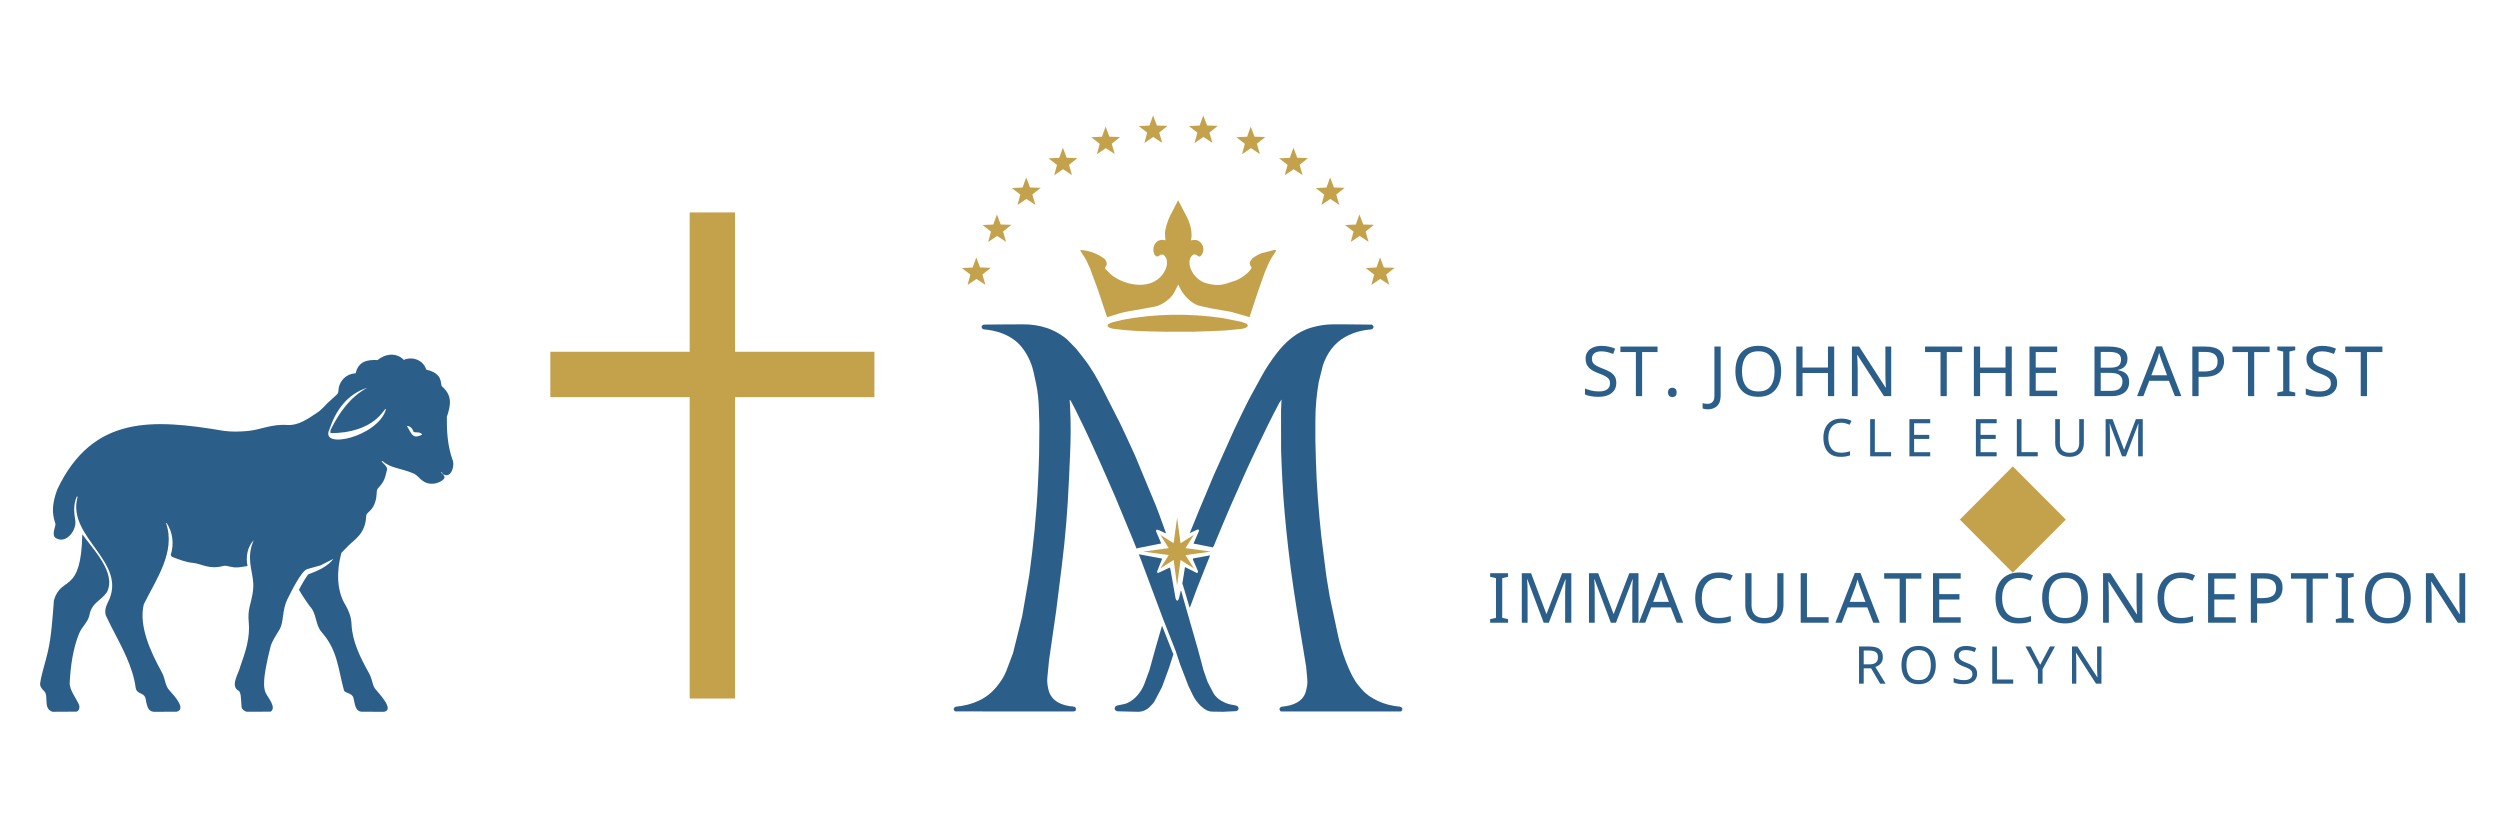
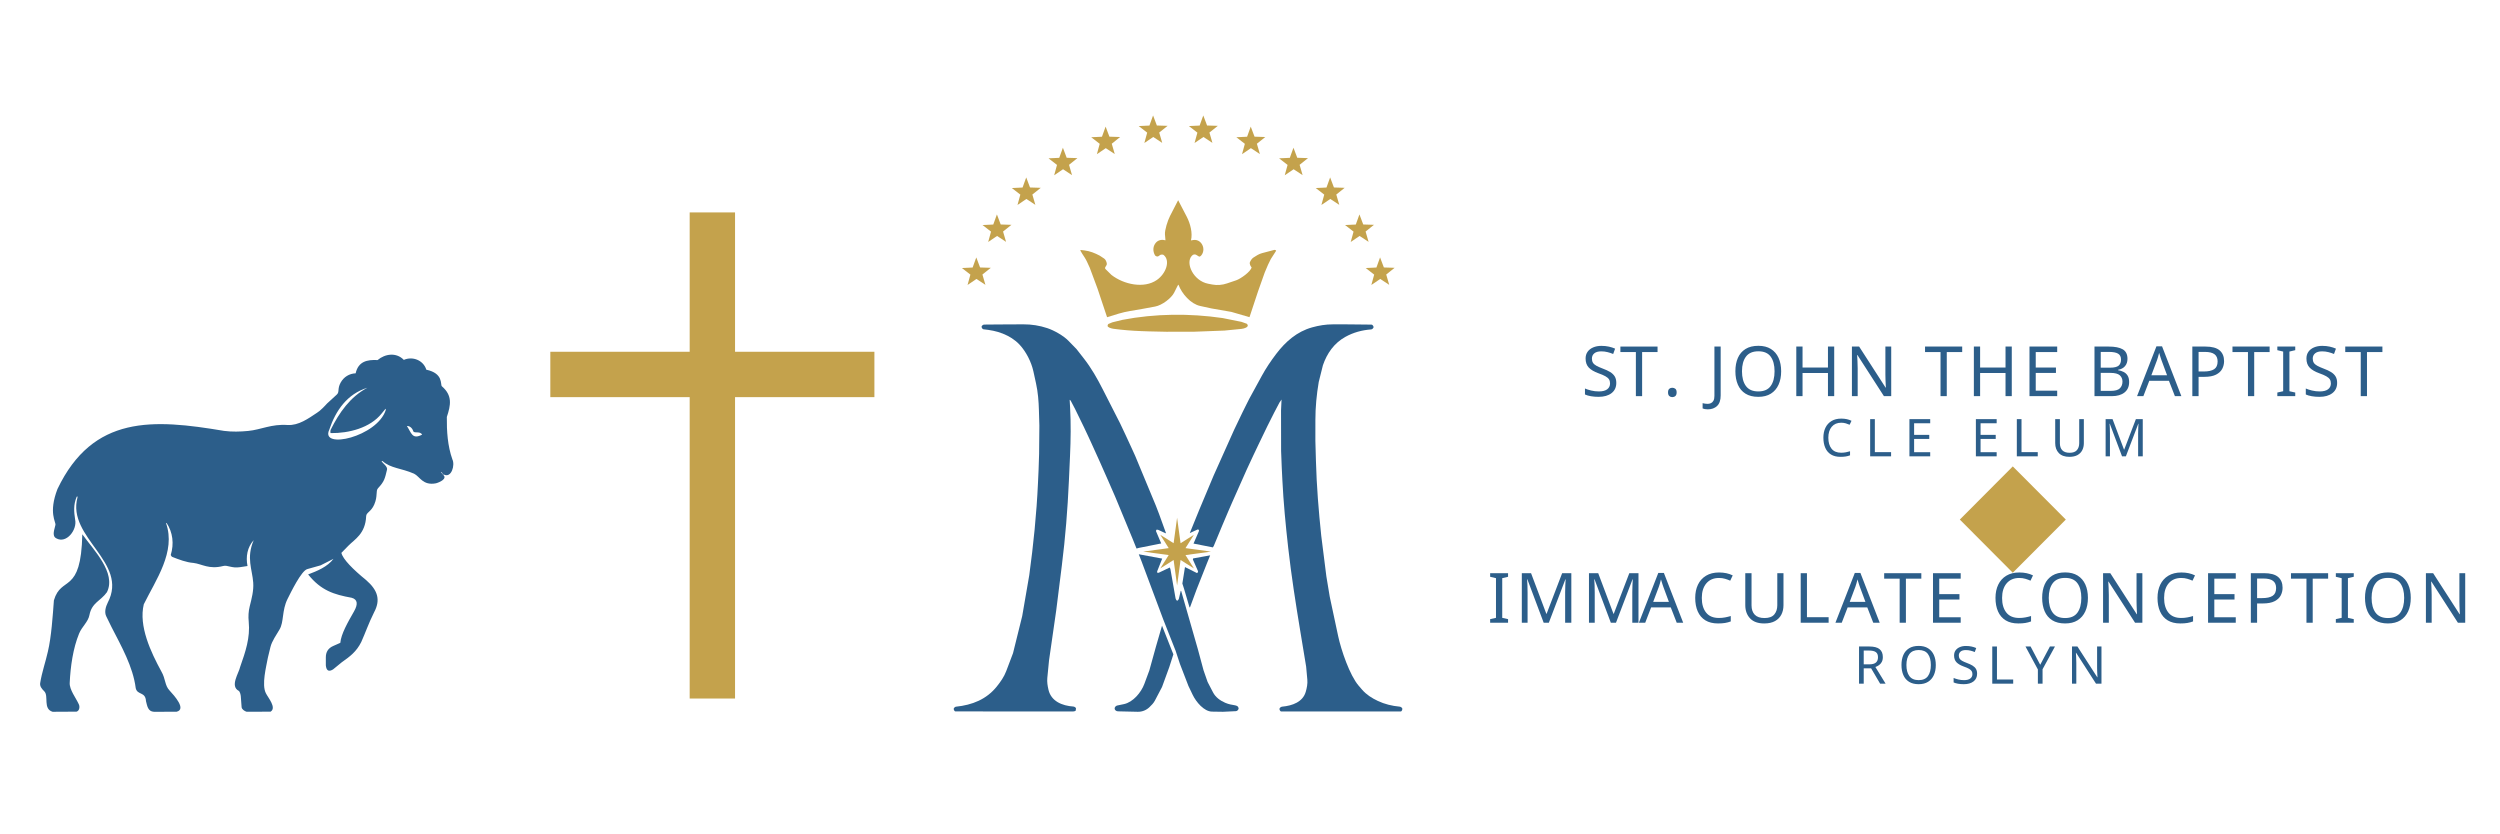
<svg xmlns="http://www.w3.org/2000/svg" id="AB4-primary-lockup" viewBox="0 0 3600 1200">
  <g id="lockup-full-color">
    <g id="icon-group">
      <g id="lockup-m">
        <g id="crown-stars-accent">
          <path d="M1690.99,421.07c-4.21,8.41-17.58,18.5-27.59,20.35l-19.25,3.57c-11.23,2.08-22.31,3.29-33.13,6.62l-16.83,5.18-13.66-40.93-11.23-30.18-4.13-9c-3.45-7.52-11.63-17.02-8.85-16.7l5.32.63c7.87.93,14.97,3.84,21.94,7.5l6.51,4.3c1.98,1.3,3.59,4.94,3.75,7.51.18,2.77-4.14,5.33-1.92,7.52l8.61,8.49c17.85,13.81,46.86,20,65.27,7.28,13.43-9.28,19.91-28.14,9.74-36.12-.98-.77-3.89-.59-4.88.09l-2.79,1.91c-1.08.74-3.92-.1-4.74-1.55-3.37-6.01-3.06-13.24,1.57-18.31,3.51-3.84,8.71-4.52,13.57-3.21l-.73-8.48c-.52-6.07,3.94-20.01,7.32-26.58l11.67-22.67,12.36,23.73c5.21,10,8.75,23.79,6.08,34.18l3.18-.55c7.06-1.22,12.76,3.59,14.38,10.32,1.84,7.63-3.61,14.33-5.87,13.5s-6.03-5.88-10.48-1.06c-9.61,10.41,2.29,36.07,23.6,40.17l6.05,1.16c6.97,1.34,14.28.66,20.99-1.61l13.33-4.51c6.2-2.09,21.04-12.45,22.15-18.67-1.46-1.36-3.39-5.04-2.39-7.46,1.07-2.58,2.89-5.21,5.06-6.64,3.99-2.63,7.95-5.17,12.48-6.36l17.63-4.65c.74-.19,2.92.69,2.45,1.42l-7.51,11.68-4.08,8.31-4.81,11.37-9.58,27.03-12.28,37.08-26.04-7.58-29.04-5.07-16.01-3.5c-13.41-2.93-26.22-17.26-31.22-30.73l-1.08,1.37-4.92,9.81Z" fill="#c4a24c" />
          <path d="M1720.03,477.66l-40.21.09-25.21-.56-11.58-.41c-13.29-.47-25.98-1.55-39.23-3.26-4.08-.53-8.61-2.13-8.91-4.19-.1-.69.62-2.57,1.29-2.85l5.62-2.34,14.47-3.54c47.09-9.09,96.7-9.54,144.16-2.62l27.26,5.48,7.63,2.71c.56.2,1.45,1.88,1.5,2.48.19,2.48-4.72,4.53-9.11,4.96l-24.47,2.41-43.21,1.64Z" fill="#c4a24c" />
          <polygon points="1719.23 818.53 1700.02 806.39 1695.01 843.11 1690.01 806.39 1670.8 818.53 1682.93 799.32 1646.21 794.31 1682.93 789.3 1670.8 770.09 1690.01 782.22 1695.01 745.51 1700.02 782.22 1719.23 770.09 1707.1 789.3 1743.81 794.31 1707.1 799.32 1719.23 818.53" fill="#c4a24c" />
          <g id="Stars">
            <polygon id="Left_Star" data-name="Left Star" points="1419.01 410.17 1406.08 401.68 1393.28 410.37 1397.37 395.45 1385.15 385.96 1400.6 385.23 1405.85 370.68 1411.31 385.15 1426.77 385.64 1414.7 395.31 1419.01 410.17" fill="#c4a24c" />
            <polygon points="1448.72 348.27 1435.79 339.77 1422.99 348.46 1427.08 333.54 1414.86 324.05 1430.31 323.33 1435.56 308.77 1441.02 323.25 1456.48 323.74 1444.41 333.41 1448.72 348.27" fill="#c4a24c" />
            <polygon points="1490.92 294.98 1477.99 286.49 1465.19 295.18 1469.28 280.26 1457.06 270.77 1472.51 270.04 1477.76 255.49 1483.22 269.96 1498.68 270.45 1486.61 280.12 1490.92 294.98" fill="#c4a24c" />
            <polygon points="1543.72 252.21 1530.79 243.71 1518 252.4 1522.08 237.48 1509.86 228 1525.31 227.27 1530.56 212.72 1536.03 227.19 1551.49 227.68 1539.41 237.35 1543.72 252.21" fill="#c4a24c" />
            <polygon points="1605.24 221.83 1592.32 213.34 1579.52 222.03 1583.6 207.1 1571.38 197.62 1586.83 196.89 1592.08 182.34 1597.55 196.81 1613.01 197.3 1600.93 206.97 1605.24 221.83" fill="#c4a24c" />
            <polygon points="1673.59 205.74 1660.66 197.24 1647.87 205.93 1651.95 191.01 1639.73 181.53 1655.18 180.8 1660.43 166.25 1665.89 180.72 1681.36 181.21 1669.28 190.88 1673.59 205.74" fill="#c4a24c" />
            <polygon points="1745.88 205.74 1732.95 197.24 1720.16 205.93 1724.24 191.01 1712.02 181.53 1727.47 180.8 1732.72 166.25 1738.19 180.72 1753.65 181.21 1741.57 190.88 1745.88 205.74" fill="#c4a24c" />
            <polygon points="1814.23 221.83 1801.3 213.34 1788.51 222.03 1792.59 207.1 1780.37 197.62 1795.82 196.89 1801.07 182.34 1806.53 196.81 1822 197.3 1809.92 206.97 1814.23 221.83" fill="#c4a24c" />
            <polygon points="1875.75 252.21 1862.82 243.71 1850.03 252.4 1854.11 237.48 1841.89 228 1857.34 227.27 1862.59 212.72 1868.06 227.19 1883.52 227.68 1871.44 237.35 1875.75 252.21" fill="#c4a24c" />
            <polygon points="1928.56 294.98 1915.63 286.49 1902.83 295.18 1906.91 280.26 1894.69 270.77 1910.15 270.04 1915.39 255.49 1920.86 269.96 1936.32 270.45 1924.25 280.12 1928.56 294.98" fill="#c4a24c" />
            <polygon points="1970.76 348.27 1957.83 339.77 1945.03 348.46 1949.12 333.54 1936.9 324.05 1952.35 323.33 1957.59 308.77 1963.06 323.25 1978.52 323.74 1966.45 333.41 1970.76 348.27" fill="#c4a24c" />
            <polygon id="Right_Star" data-name="Right Star" points="2000.47 410.17 1987.54 401.68 1974.74 410.37 1978.82 395.45 1966.6 385.96 1982.06 385.23 1987.3 370.68 1992.77 385.15 2008.23 385.64 1996.16 395.31 2000.47 410.17" fill="#c4a24c" />
          </g>
        </g>
        <g id="m-letterform">
          <g>
            <path d="M1846.58,690.68l-.84-16.82-.95-24.42-.1-58.41.74-15.71-2.98,4.31-7.58,14.43-9.81,19.5-12.69,26.27-7.31,15.39-4.16,8.9-5.68,12.24-20.96,47.18-5.67,13.06-8.96,21.15-11.7,28.16c-.25.6-1.18,2.08-1.37,2.34l-10.17-2.01-17.73-3.49,7.67-17.62c.21-.49.29-2.12-.09-2.25l-1.5-.49-11.42,5.21,13.19-32.46,21.14-50.4,29.63-66.12,11.87-24.76,5.91-11.92,3.85-7.61,18.09-33.12c6.09-11.15,12.95-21.3,20.6-31.4,13.55-17.87,29.98-32.3,51.82-38.39,9.82-2.74,19.7-4.36,29.86-4.35l22.24.02,33.49.35c1.33.01,2.98,2.31,2.93,3.64-.04,1.19-1.88,3.17-3.29,3.27-13.4.97-25.72,4.32-37.36,10.78-16.06,8.91-26.37,23.53-32.29,40.83l-6.01,24.08c-3.09,18.21-4.82,36.17-4.83,54.73l-.02,30.09.82,29.36c1.01,36.09,3.85,71.22,7.63,107.18l7.37,58.48,4.86,29.32,12.13,56.82c4.3,20.13,16.66,56.43,29.48,71.34l4.91,5.7c6.17,7.17,14.11,12.22,22.71,16.26,10.03,4.71,20.31,7.2,31.52,8.26,1.48.14,3.14,1.36,3.67,2.44s-.46,4.49-2.23,4.49h-172.1c-1.42,0-2.73-2.85-2.46-3.9.38-1.45,2.06-2.86,3.87-3.03,14.91-1.4,29.71-6.78,33.94-21.32,1.63-5.62,2.83-11.63,2.29-17.54l-1.71-18.8-8.45-51.18c-6.63-40.15-12.81-79.49-17.38-119.92-3.7-32.75-6.77-64.73-8.44-98.12Z" fill="#2c5e8a" />
            <path d="M1704.88,847.38l-2.28-7.07,3.77-23.73,17.11,8.55c.93.47,2.16-2.43,1.62-2.78l-7.38-16.72.4-1.49,18.6-3.38,5.91-1.07-4.8,11.88-14.7,37.18-9,24.39-.61,1.65c-.12.32-.75-.65-.88-1.07l-3.35-11.41-4.41-14.93Z" fill="#2c5e8a" />
            <path d="M1540.31,575.69l.59,10.46c1.34,23.68.99,46.87-.08,70.59l-1.62,35.93c-1.84,40.86-5.04,80.91-10.12,121.45l-8.15,65.08-10.33,71.77-2.47,25.27c-.56,5.74.38,11.54,1.69,17.07,3.9,16.47,19.45,22.97,36,24.13,1.31.09,3.68,1.58,3.62,2.74-.06,1.13-.21,2.37-.41,2.98-.25.77-2.25,1.32-3.48,1.32l-169.68-.02c-1.49,0-2.72-2.82-2.52-3.91s1.84-2.77,3.19-2.91c23.54-2.43,43.95-10.55,58.8-29.02,5.5-6.85,10.49-13.93,13.6-22.15l9.82-25.93,13.22-53.39,10.17-58.94c6.01-44.21,10.48-87.8,12.52-132.29l.9-19.65.74-22.75.38-40.6-.64-21.99c-.38-13.19-1.36-26.04-4.18-38.9l-3.79-17.29c-2.96-13.48-10.46-28.33-19.99-38.52-6.68-7.14-14.96-12.18-24-15.8-9.14-3.66-18.17-5.21-28.07-6.27-1.19-.13-2.75-2.64-2.56-3.81.21-1.31,2.24-2.93,3.65-2.94l21.3-.19,35.25-.17c11.8-.06,23.28,1.76,34.48,5.48,9.98,3.32,23.43,11.02,30.44,18.24l11.61,11.94,10.72,13.73c10.65,13.64,18.97,28.33,26.87,43.82l25.2,49.45,7.83,16.6,8.47,18.35,5.37,11.79,29.79,71.7,4.54,11.82,10.16,28.08-2.43-.92-8.67-4.06c-.48-.23-1.74-.41-2.17-.42-.57-.01-1.43,1.74-1.2,2.28l6.82,16.11.65,1.54c.02.06-.66.12-1.25.24l-14.76,2.96-15.75,3.11-3.79,1.01-5.28-13.15-25.42-61.4-10.9-24.96-11.2-25.35-12.93-28.53-4.13-8.93-5.97-12.69-12.56-25.74-6.46-12.32c-.12-.23-1.62-1.28-1.44-1.13Z" fill="#2c5e8a" />
          </g>
          <g>
            <path d="M1783.53,1019.61c-1.08-5.58-8.45-2.89-19.21-7.59-7.28-3.17-13.9-7.96-17.55-14.97l-7.8-14.98-5.88-16.88-8.11-30.15-24.04-83.92c-.18-.09-.5-.25-.69-.35l-2.77,11.82c-.17.71-1.79,2.55-2.39,2.44-.92-.17-2.1-2.3-2.28-3.37l-5.49-31.24-1.92-10.9c-.09-.53-.8-2.2-.92-2.32l-15.94,7.57c-.53.25-2.2,0-2.26-.43-.04-.29-.04-1.4.14-1.85l7.15-18.1-33.73-6.24,3.98,10.19,31.63,84.63h.02s16.96,43.01,16.96,43.01c.15-.02.23-.01.1.05l6.6,20.06,12.22,31.72,6.05,12.63c5,10.44,16.36,24.11,27.91,24.29l15.75.24,18.72-.9c1.99-.1,4.15-2.45,3.76-4.47Z" fill="#2c5e8a" />
            <path d="M1700.24,850.77h0c-.24-.12-.17-.09,0,0Z" fill="#2c5e8a" />
          </g>
          <path d="M1688.12,938.45h-.01s-14.79-37.52-14.79-37.52l-8.72,30.08-9.52,34.33-7.26,19.58c-4.53,12.22-16.3,26.31-29.44,29.02l-9.51,1.97c-2.12.44-3.98,2.55-3.8,4.59.19,2.14,2.4,3.77,4.78,3.82l28.54.65c6.33.14,12.38-2.37,16.84-6.67,2.93-2.82,5.88-5.76,7.76-9.35l10.35-19.73,10.41-28.53,5.9-18.43-1.51-3.84Z" fill="#2c5e8a" />
        </g>
      </g>
      <g id="lockup-lamb">
-         <path d="M549.34,664.25c2.15,2.99,8.87,7.67,8.02,11.85-3.1,12.69-3.52,16.81-12.98,26.91-3.72,3.98-.08,11.11-5.45,23.5-4.54,10.47-11.43,11.41-11.65,16.69-1.06,25.56-16.56,33.37-25.58,42.6l-10.09,10.32c-6.96,25.46-7.27,54.23,6.16,75.65,4.8,8.51,7.98,16.91,8.4,26.77,1.08,25.26,12.67,48.28,24.71,69.95,6.27,10.82,4.55,17.97,10.24,24.41,4.38,5.66,27.33,29,12,32.1,0,0-32.31-.11-32.31-.11-9.85-.5-9.81-12.77-11.79-19.63-1.85-7.96-12.6-6.67-13.77-11.42-8.53-30.88-8.87-57.42-32.27-83.79-9.37-10.9-6.66-26.73-17.1-37.29-4.14-5.61-12.11-17.47-15.39-23.6,4.3-7.96,8-14.85,13.22-21.98,13.05-4.92,27.89-10.96,36.48-22.46l-18.5,9.37-18.99,5.35c-8.7,1.95-24.27,34.4-28.69,43.16-8.3,16.7-4.95,33.01-11.55,43.96-4.47,7.79-10.82,16.37-13.01,25.16,0,0-3.66,15.11-3.66,15.11-2.49,13.59-9.19,38.91-2.98,51.31,3.02,6.34,15.92,20.91,6.87,26.66l-34.59.13c-2.97-.9-6.95-3.56-7.18-6.67l-1.15-15.55c-.17-2.24-1.22-6.72-2.97-7.88-12.97-6.88.05-25.19,2.09-34.68,7.53-21.4,14.61-41.89,12.28-64.91-.77-7.57-.39-14.79,1.45-22.19,2.77-11.09,5.83-22.47,5.04-33.96-1.33-19.36-10.3-35.56.68-61.26-9.19,10.12-11.62,23.82-8.92,37.25l-10.55,1.62c-12.48,1.92-18.03-3.33-24.36-1.69-20.53,5.33-30.48-2.85-42.86-4.39-10.22-.7-21.16-4.98-30.61-8.68-.83-.31-2.07-2.24-2.15-2.8,4.92-15.93,3.01-32.53-6-46.15l-.75.46c14.41,41.06-14.68,81.42-32.08,116.75-7.58,31.37,10.17,68.93,25.3,96.68,6.33,10.89,4.7,20.01,11.84,27.48,6.87,7.49,24.58,26.96,10.13,30.53,0,0-32.56.1-32.56.1-8.95-.35-9.81-8.81-11.54-15.36-.76-14.02-12.35-8.24-14.77-18.67-3.92-31.04-20.82-60.62-34.85-87.99,0,0-7.6-15.49-7.6-15.49-2.99-6.09-.8-13.71,2.12-19.62,30.74-58.47-59.17-93.41-43.53-151.56-.03-1.92-.53-2.25-1.41-.33-4.46,10.91-3.74,20.87-2.03,31.98,3.41,14.91-12.56,35.5-27.11,27.23-7-3.57-2.17-13.74-1.23-19.25.99-4.25-10.35-17.25,2.96-51.78,51.18-106.81,137.84-100.88,239.89-83.67,11.57,1.51,23.11,1.19,34.74.07,18.43-1.77,33.59-10.27,56.86-8.53,15.92.81,29.62-9.28,42.25-17.65,4.02-2.22,11.39-9.84,14.45-13.31,0,0,14.06-12.89,14.06-12.89,4.2-3.85.45-8.14,5.56-17.31,4.52-8.1,12.34-12.89,21.55-13.29,3.85-17.06,16.3-19.82,31.59-19.08,10.88-9.14,27-11.4,37.78-.25,12.66-5.6,28.18.48,32.4,14.12,24.97,5.34,19.94,21.27,22.35,23.84,15.51,13.36,12.94,27.01,7.19,44.22-.23,20.46,1.12,41.69,7.97,61.04,4.13,8.24-1.37,27.39-12.16,21.91l-1.35.16c7.16,5.69-5.04,11.12-10.15,12.43-18.93,3.68-23.27-9.9-31.57-13.87-18.57-8.15-33.54-7.54-45.39-18.21l-1.4.4ZM549.57,595.46c-16.61,20.78-47.35,28.53-73.18,28.21-1.09.07-.65-4.05-.04-5.13,12.16-24.46,28.1-47.19,52.73-60.21-29.03,8.93-45.72,32.76-55,60.62-13.29,28.85,69.33,10.08,81.52-28.8l-.41-1.57-5.62,6.86ZM595.02,620.7c-1.37-4.35-4.97-7.46-9.08-7.28,6.47,10,7.65,20.02,21.89,12.45-3.17-5.75-11.55-1.16-12.81-5.17ZM549.82,662.61l-1.21-.11,1.21.11ZM636.94,680.92l-2.18-1.46,1.12,2.04,1.06-.58ZM637.46,681.6l-.84.87.65.59.82-.75-.63-.72Z" fill="#2c5e8a" />
+         <path d="M549.34,664.25c2.15,2.99,8.87,7.67,8.02,11.85-3.1,12.69-3.52,16.81-12.98,26.91-3.72,3.98-.08,11.11-5.45,23.5-4.54,10.47-11.43,11.41-11.65,16.69-1.06,25.56-16.56,33.37-25.58,42.6l-10.09,10.32C493.539,805.119 508.608,820.188 527.154,835.257 C544.541,850.325 548.019,864.235 538.746,881.622 C530.632,897.85 525.995,911.759 520.199,924.51 C513.245,938.419 503.972,945.374 492.38,953.488 L479.63,963.92 Q470.357,969.716 469.198,958.124 L469.198,946.533 Q469.198,934.942 479.63,930.305 L490.062,925.669 C491.221,912.918 500.494,896.69 509.767,880.463 Q519.04,864.235 506.29,860.757 C480.789,856.121 462.243,850.325 443.710,827.180 c13.05-4.92,27.89-10.96,36.48-22.46l-18.5,9.37-18.99,5.35c-8.7,1.95-24.27,34.4-28.69,43.16-8.3,16.7-4.95,33.01-11.55,43.96-4.47,7.79-10.82,16.37-13.01,25.16,0,0-3.66,15.11-3.66,15.11-2.49,13.59-9.19,38.91-2.98,51.31,3.02,6.34,15.92,20.91,6.87,26.66l-34.59.13c-2.97-.9-6.95-3.56-7.18-6.67l-1.15-15.55c-.17-2.24-1.22-6.72-2.97-7.88-12.97-6.88.05-25.19,2.09-34.68,7.53-21.4,14.61-41.89,12.28-64.91-.77-7.57-.39-14.79,1.45-22.19,2.77-11.09,5.83-22.47,5.04-33.96-1.33-19.36-10.3-35.56.68-61.26-9.19,10.12-11.62,23.82-8.92,37.25l-10.55,1.62c-12.48,1.92-18.03-3.33-24.36-1.69-20.53,5.33-30.48-2.85-42.86-4.39-10.22-.7-21.16-4.98-30.61-8.68-.83-.31-2.07-2.24-2.15-2.8,4.92-15.93,3.01-32.53-6-46.15l-.75.46c14.41,41.06-14.68,81.42-32.08,116.75-7.58,31.37,10.17,68.93,25.3,96.68,6.33,10.89,4.7,20.01,11.84,27.48,6.87,7.49,24.58,26.96,10.13,30.53,0,0-32.56.1-32.56.1-8.95-.35-9.81-8.81-11.54-15.36-.76-14.02-12.35-8.24-14.77-18.67-3.92-31.04-20.82-60.62-34.85-87.99,0,0-7.6-15.49-7.6-15.49-2.99-6.09-.8-13.71,2.12-19.62,30.74-58.47-59.17-93.41-43.53-151.56-.03-1.92-.53-2.25-1.41-.33-4.46,10.91-3.74,20.87-2.03,31.98,3.41,14.91-12.56,35.5-27.11,27.23-7-3.57-2.17-13.74-1.23-19.25.99-4.25-10.35-17.25,2.96-51.78,51.18-106.81,137.84-100.88,239.89-83.67,11.57,1.51,23.11,1.19,34.74.07,18.43-1.77,33.59-10.27,56.86-8.53,15.92.81,29.62-9.28,42.25-17.65,4.02-2.22,11.39-9.84,14.45-13.31,0,0,14.06-12.89,14.06-12.89,4.2-3.85.45-8.14,5.56-17.31,4.52-8.1,12.34-12.89,21.55-13.29,3.85-17.06,16.3-19.82,31.59-19.08,10.88-9.14,27-11.4,37.78-.25,12.66-5.6,28.18.48,32.4,14.12,24.97,5.34,19.94,21.27,22.35,23.84,15.51,13.36,12.94,27.01,7.19,44.22-.23,20.46,1.12,41.69,7.97,61.04,4.13,8.24-1.37,27.39-12.16,21.91l-1.35.16c7.16,5.69-5.04,11.12-10.15,12.43-18.93,3.68-23.27-9.9-31.57-13.87-18.57-8.15-33.54-7.54-45.39-18.21l-1.4.4ZM549.57,595.46c-16.61,20.78-47.35,28.53-73.18,28.21-1.09.07-.65-4.05-.04-5.13,12.16-24.46,28.1-47.19,52.73-60.21-29.03,8.93-45.72,32.76-55,60.62-13.29,28.85,69.33,10.08,81.52-28.8l-.41-1.57-5.62,6.86ZM595.02,620.7c-1.37-4.35-4.97-7.46-9.08-7.28,6.47,10,7.65,20.02,21.89,12.45-3.17-5.75-11.55-1.16-12.81-5.17ZM549.82,662.61l-1.21-.11,1.21.11ZM636.94,680.92l-2.18-1.46,1.12,2.04,1.06-.58ZM637.46,681.6l-.84.87.65.59.82-.75-.63-.72Z" fill="#2c5e8a" />
        <path d="M113.38,1013.94c1.82,3.39,1.26,9.46-3.13,10.84l-34.5.19c-14.25-4.24-5.16-22.79-12.04-29.54-3.44-3.38-6.79-7.27-5.79-12.21,2.45-15.2,7.68-30.06,11.04-44.99,5.02-21.17,7.03-51.72,8.65-73.67,10.55-36.6,39.14-7.23,40.91-95.2,15.62,21.98,49.39,55.4,35.47,83.39-9.12,12.83-21.71,14.81-25.21,32.98-1.91,9.92-10.8,16.63-14.9,26.63-8.72,21.24-12.41,47.52-13.49,70.86-.64,9.79,9.21,22.22,13,30.73Z" fill="#2c5e8a" />
      </g>
      <polygon id="lockup-cross" points="1259.14 506.54 1058.47 506.54 1058.47 305.88 993.14 305.88 993.14 506.54 792.47 506.54 792.47 571.88 993.14 571.88 993.14 1005.88 1058.47 1005.88 1058.47 571.88 1259.14 571.88 1259.14 506.54" fill="#c4a24c" />
    </g>
    <g id="text-block">
      <text transform="translate(2821.555 800.1403)" fill="#c4a24c" font-family="CormorantSC-Regular, 'Cormorant SC'" font-size="200" letter-spacing=".06em">
        <tspan x="0" y="0">◆</tspan>
      </text>
      <g>
        <text transform="translate(2141.812 896.7708)" fill="#2c5e8a" font-family="CormorantSC-Regular, 'Cormorant SC'" font-size="100">
          <tspan x="0" y="0" letter-spacing=".06em">IMM</tspan>
          <tspan x="218.2" y="0" letter-spacing=".05em">A</tspan>
          <tspan x="293.2" y="0" letter-spacing=".06em">CUL</tspan>
          <tspan x="501.19" y="0" letter-spacing="0em">A</tspan>
          <tspan x="570.4" y="0" letter-spacing=".06em">TE CONCEPTION</tspan>
        </text>
        <text transform="translate(2669.73 984.4879)" fill="#2c5e8a" font-family="CormorantSC-Regular, 'Cormorant SC'" font-size="75">
          <tspan x="0" y="0" letter-spacing=".18em">R</tspan>
          <tspan x="63.82" y="0" letter-spacing=".23em">OS</tspan>
          <tspan x="191.85" y="0" letter-spacing=".2em">L</tspan>
          <tspan x="246.97" y="0" letter-spacing=".23em">YN</tspan>
        </text>
      </g>
      <g>
        <text transform="translate(2277.262 570.4561)" fill="#2c5e8a" font-family="CormorantSC-Regular, 'Cormorant SC'" font-size="100">
          <tspan x="0" y="0" letter-spacing=".06em">S</tspan>
          <tspan x="55.1" y="0" letter-spacing="0em">T</tspan>
          <tspan x="117.5" y="0" letter-spacing=".06em">. JOHN THE BAPTIST</tspan>
        </text>
        <text transform="translate(2621.094 657.097)" fill="#2c5e8a" font-family="CormorantSC-Regular, 'Cormorant SC'" font-size="75" letter-spacing=".23em">
          <tspan x="0" y="0">CLE ELUM</tspan>
        </text>
      </g>
    </g>
  </g>
</svg>
